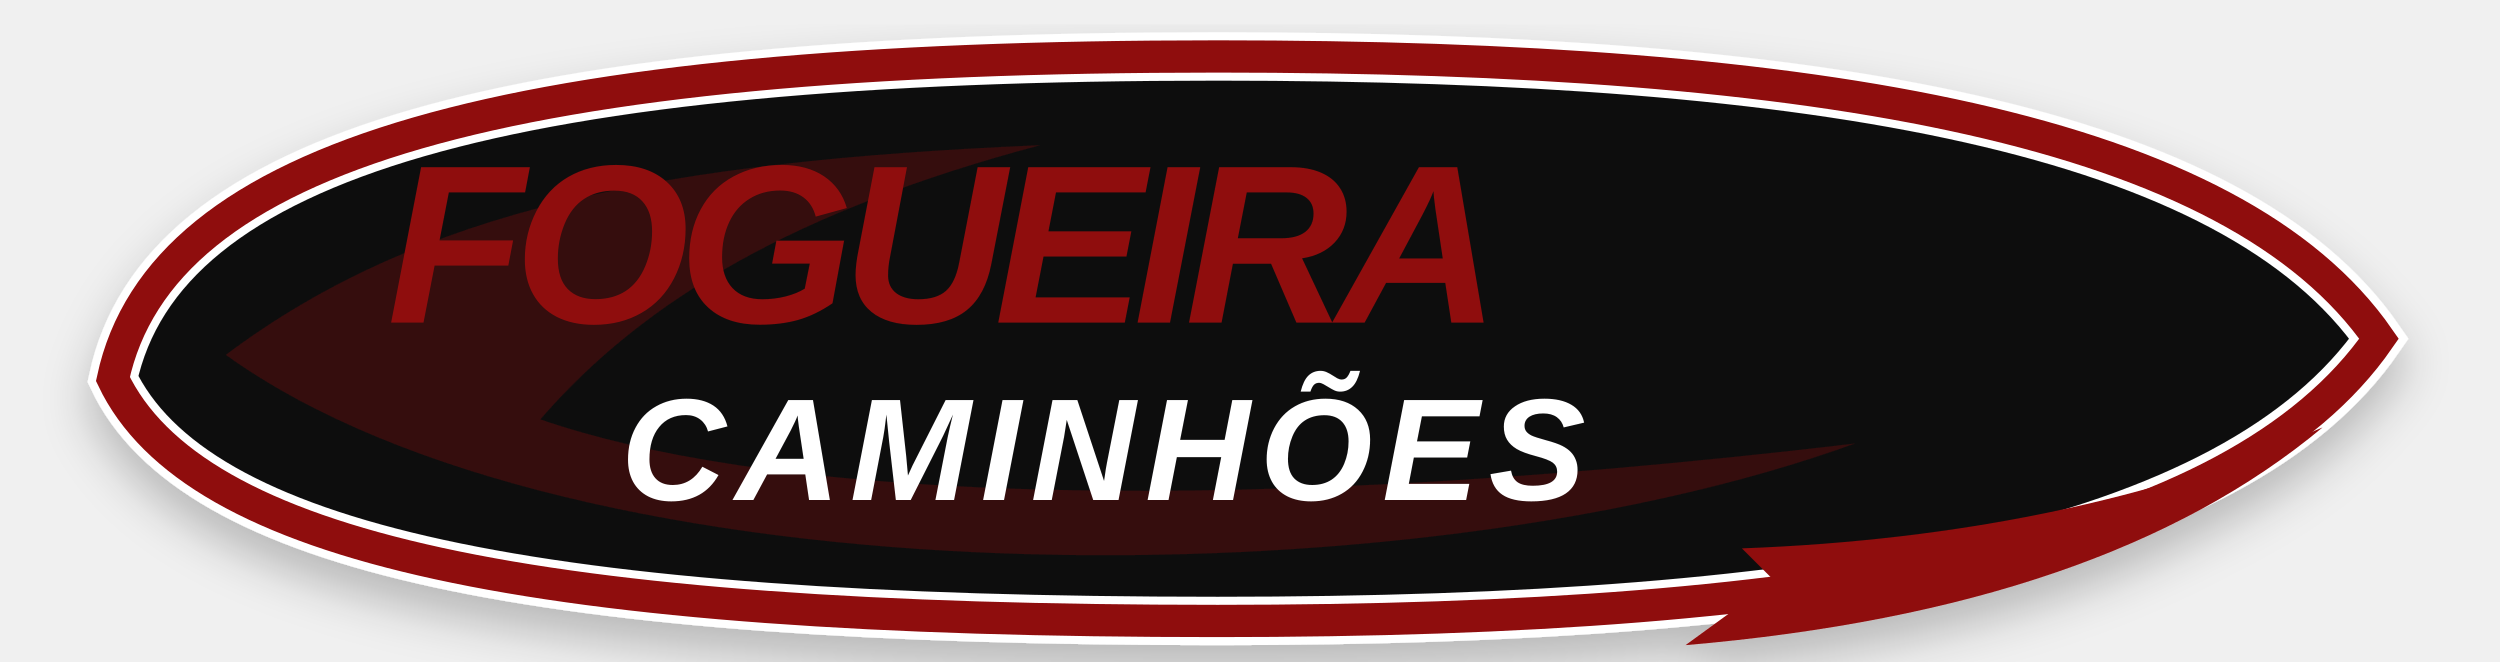
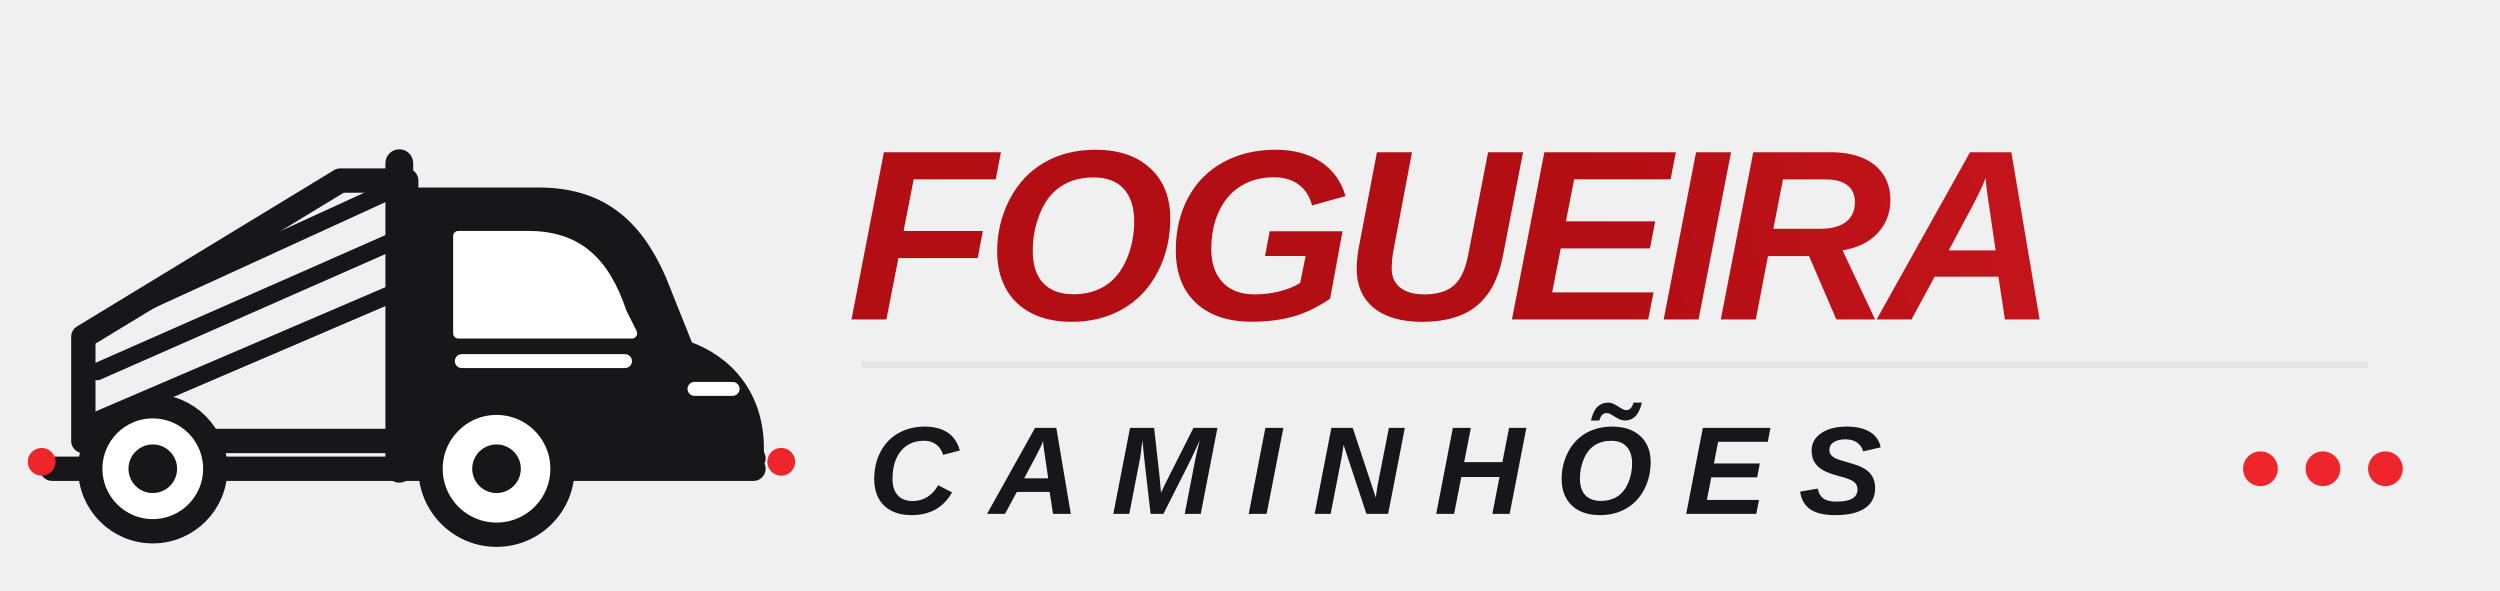
- <svg xmlns="http://www.w3.org/2000/svg" viewBox="0 0 310 82" role="img" aria-labelledby="title">
+ <svg xmlns="http://www.w3.org/2000/svg" viewBox="0 0 720 170" role="img" aria-labelledby="title desc">
  <defs>
-     <linearGradient id="fire" x1="30" y1="75" x2="265" y2="5">
-       <stop stop-color="#8f090b" />
-       <stop offset=".55" stop-color="#e31b23" />
-       <stop offset="1" stop-color="#ff5357" />
+     <linearGradient id="brand-red" x1="234" y1="142" x2="672" y2="29" gradientUnits="userSpaceOnUse">
+       <stop stop-color="#b20e14" />
+       <stop offset="1" stop-color="#ef252c" />
    </linearGradient>
-     <filter id="shadow" x="-20%" y="-30%" width="140%" height="170%">
-       <feDropShadow dx="0" dy="3" stdDeviation="3" flood-opacity=".24" />
-     </filter>
  </defs>
-   <g filter="url(#shadow)">
-     <path d="M14 47C20 19 63 7 151 7c75 0 126 9 144 35-18 26-68 35-144 35C66 77 24 68 14 47Z" fill="#101011" stroke="#fff" stroke-width="6" />
-     <path d="M14 47C20 19 63 7 151 7c75 0 126 9 144 35-18 26-68 35-144 35C66 77 24 68 14 47Z" fill="none" stroke="url(#fire)" stroke-width="4" />
-     <path d="M28 44c24-18 54-24 101-26-30 8-49 19-62 34 26 9 78 13 163 3-55 20-159 20-202-11Z" fill="url(#fire)" opacity=".28" />
-     <path d="M216 68c27-1 51-6 72-15-18 15-44 24-79 27l11-8-4-4Z" fill="url(#fire)" />
-     <text x="48" y="40" fill="url(#fire)" font-family="Arial Black, Arial, sans-serif" font-size="28" font-weight="900" font-style="italic" letter-spacing="-1.4">FOGUEIRA</text>
-     <text x="77" y="62" fill="#fff" font-family="Arial Black, Arial, sans-serif" font-size="18" font-weight="900" font-style="italic" letter-spacing="1.2">CAMINHÕES</text>
+   <g transform="translate(7 13)">
+     <g fill="none" stroke="#171719" stroke-linecap="round" stroke-linejoin="round">
+       <path d="M17 84 91 39h19v75H17Z" stroke-width="7" />
+       <path d="m22 80 83-38M21 94l84-37M21 108l84-36" stroke-width="5" />
+       <path d="M110 44h38c17 0 27 8 34 24l8 20c12 4 20 14 20 28v6H110Z" fill="#171719" stroke-width="6" />
+       <path d="M125 55h20c14 0 22 7 27 22l3 6h-50Z" fill="#fff" stroke="#fff" stroke-width="3" />
+       <path d="M126 91h47m20 8h11" stroke="#fff" stroke-width="4" />
+       <path d="M110 119h100M8 122h11m32 0h67m31 0h61" stroke-width="7" />
+       <circle cx="37" cy="122" r="18" fill="#fff" stroke-width="7" />
+       <circle cx="37" cy="122" r="7" fill="#171719" stroke="none" />
+       <circle cx="136" cy="122" r="19" fill="#fff" stroke-width="7" />
+       <circle cx="136" cy="122" r="7" fill="#171719" stroke="none" />
+       <path d="M108 34v88" stroke-width="8" />
+     </g>
+     <g fill="#ef252c">
+       <circle cx="5" cy="120" r="4" />
+       <circle cx="218" cy="120" r="4" />
+     </g>
+   </g>
+   <g transform="translate(244 22)">
+     <text x="0" y="70" fill="url(#brand-red)" font-family="Arial Black,Impact,Arial,sans-serif" font-size="70" font-weight="900" font-style="italic" letter-spacing="-3">FOGUEIRA</text>
+     <path d="M4 83h434" stroke="#e5e5e5" stroke-width="2" />
+     <text x="6" y="126" fill="#171719" font-family="Arial Black,Arial,sans-serif" font-size="36" font-weight="900" font-style="italic" letter-spacing="9">CAMINHÕES</text>
+     <g fill="#ef252c">
+       <circle cx="407" cy="113" r="5" />
+       <circle cx="425" cy="113" r="5" />
+       <circle cx="443" cy="113" r="5" />
+     </g>
  </g>
</svg>
